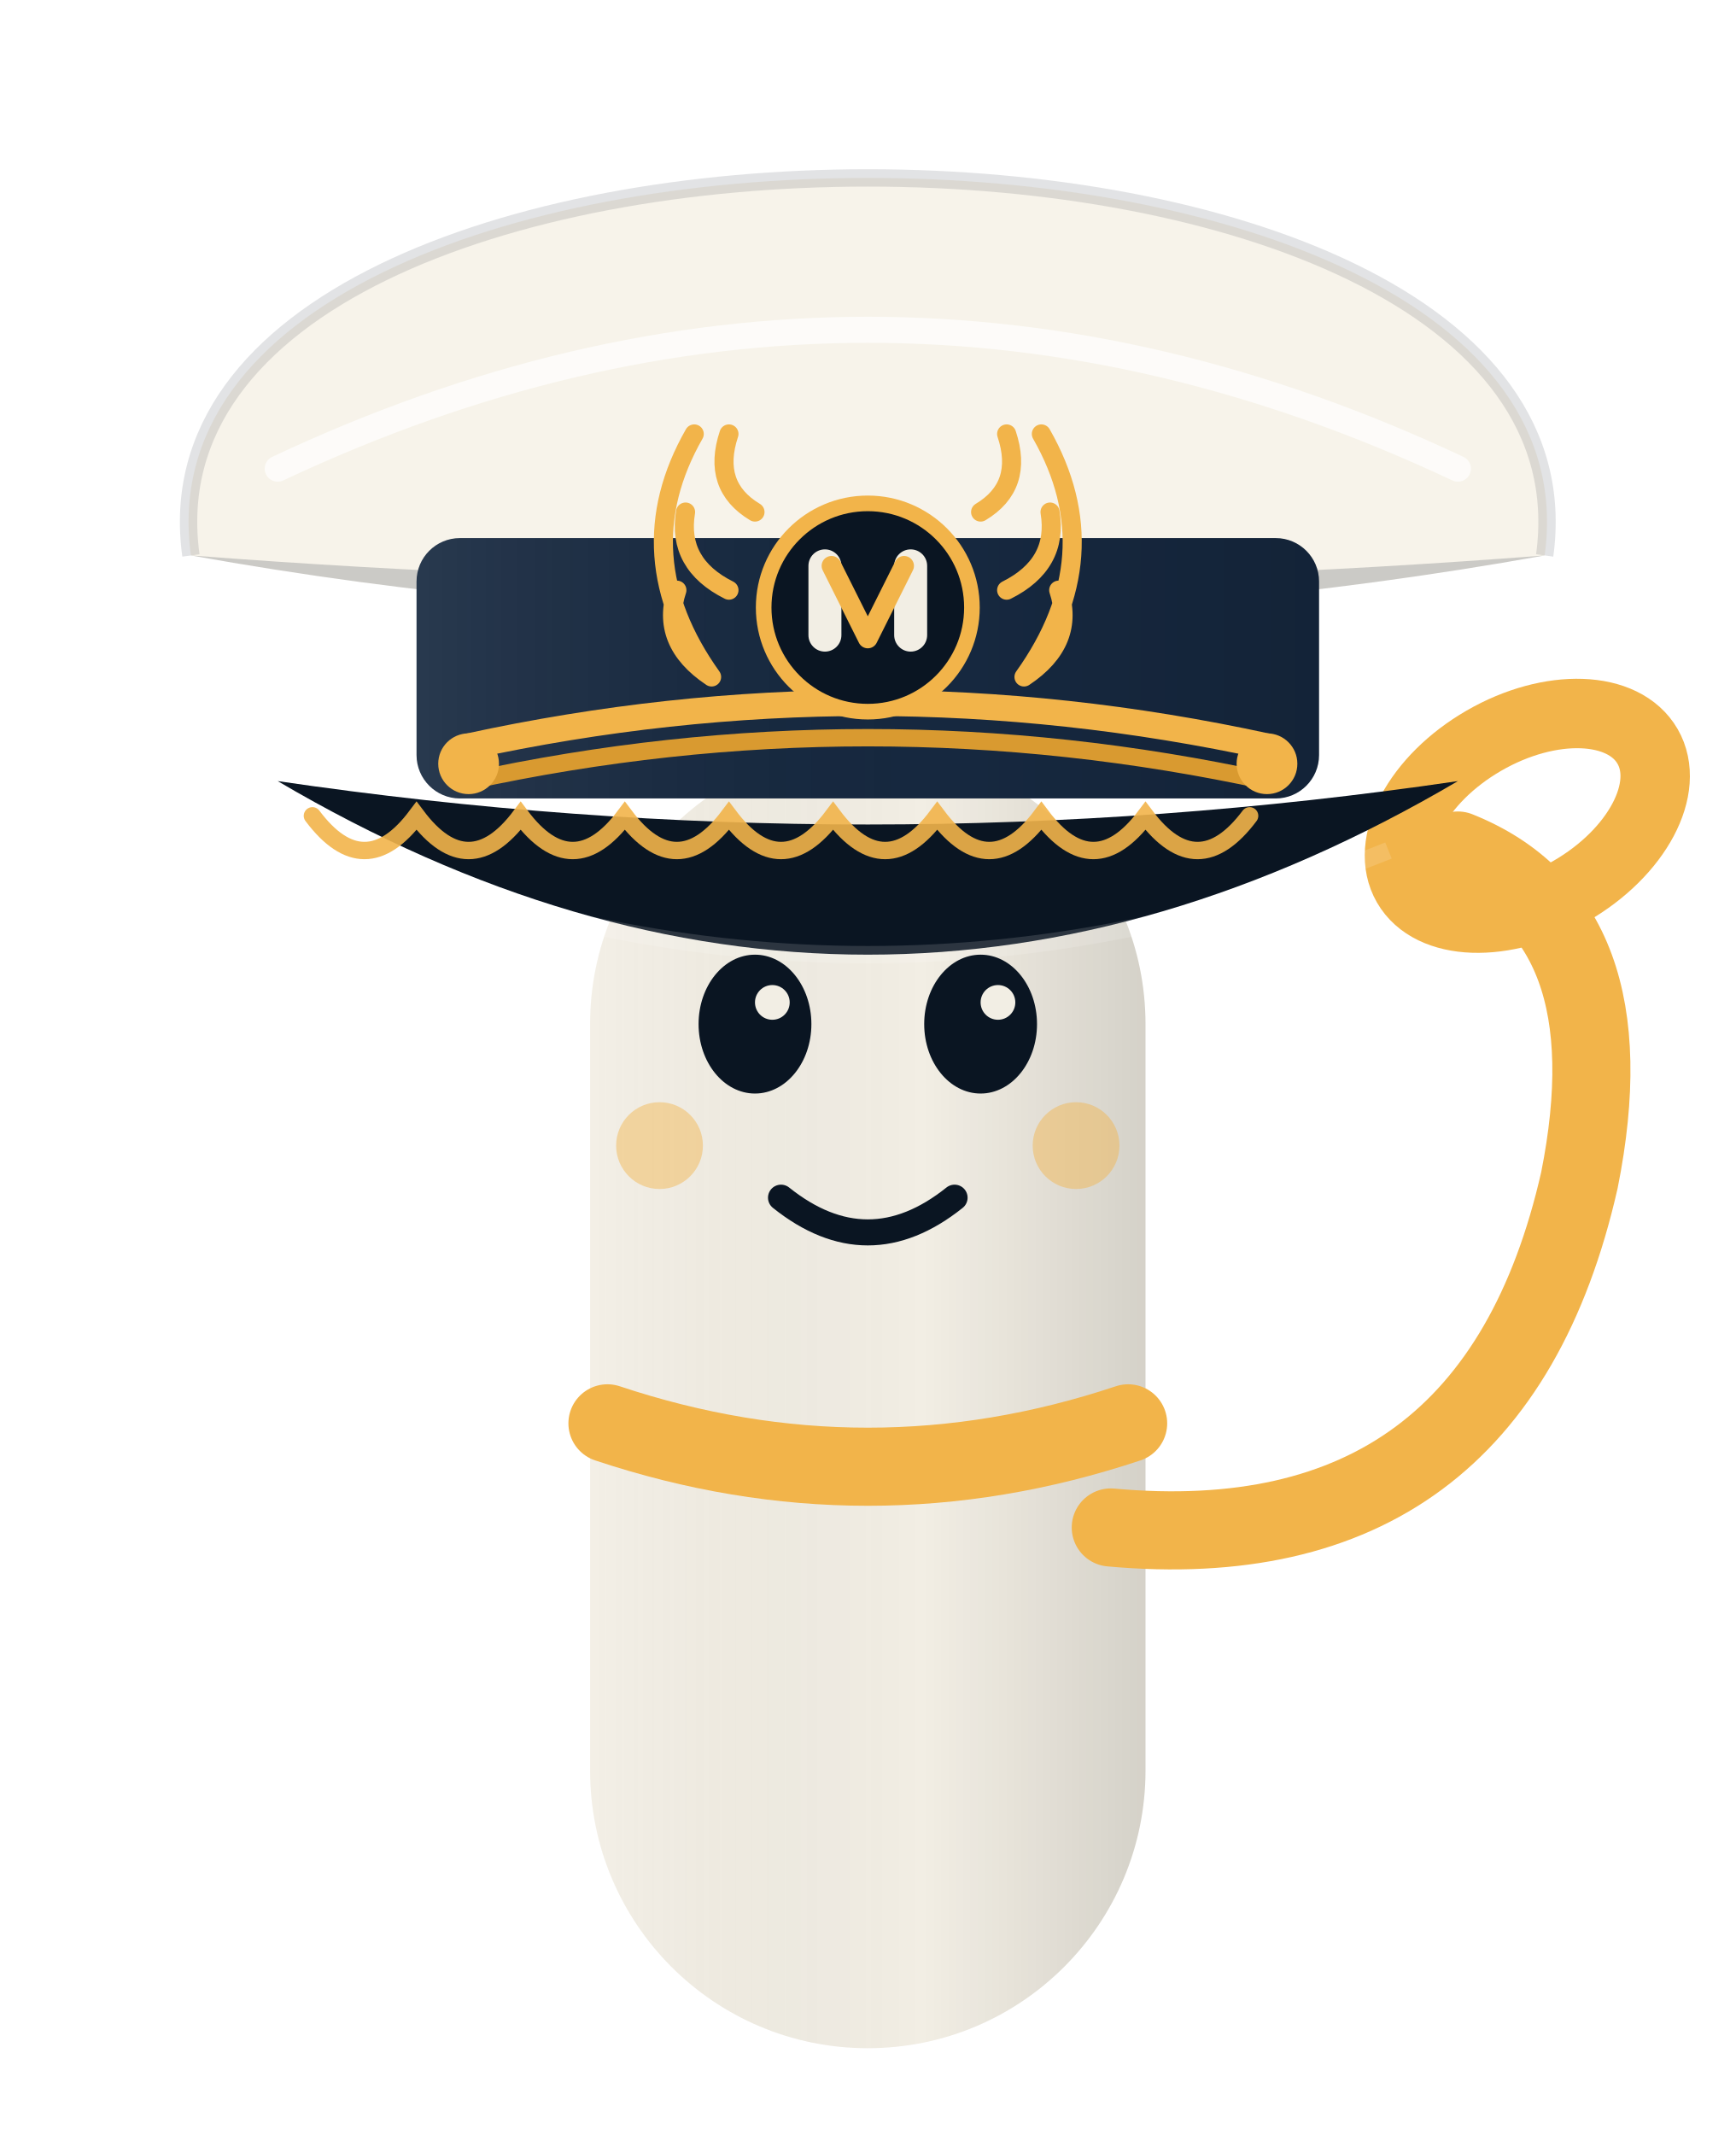
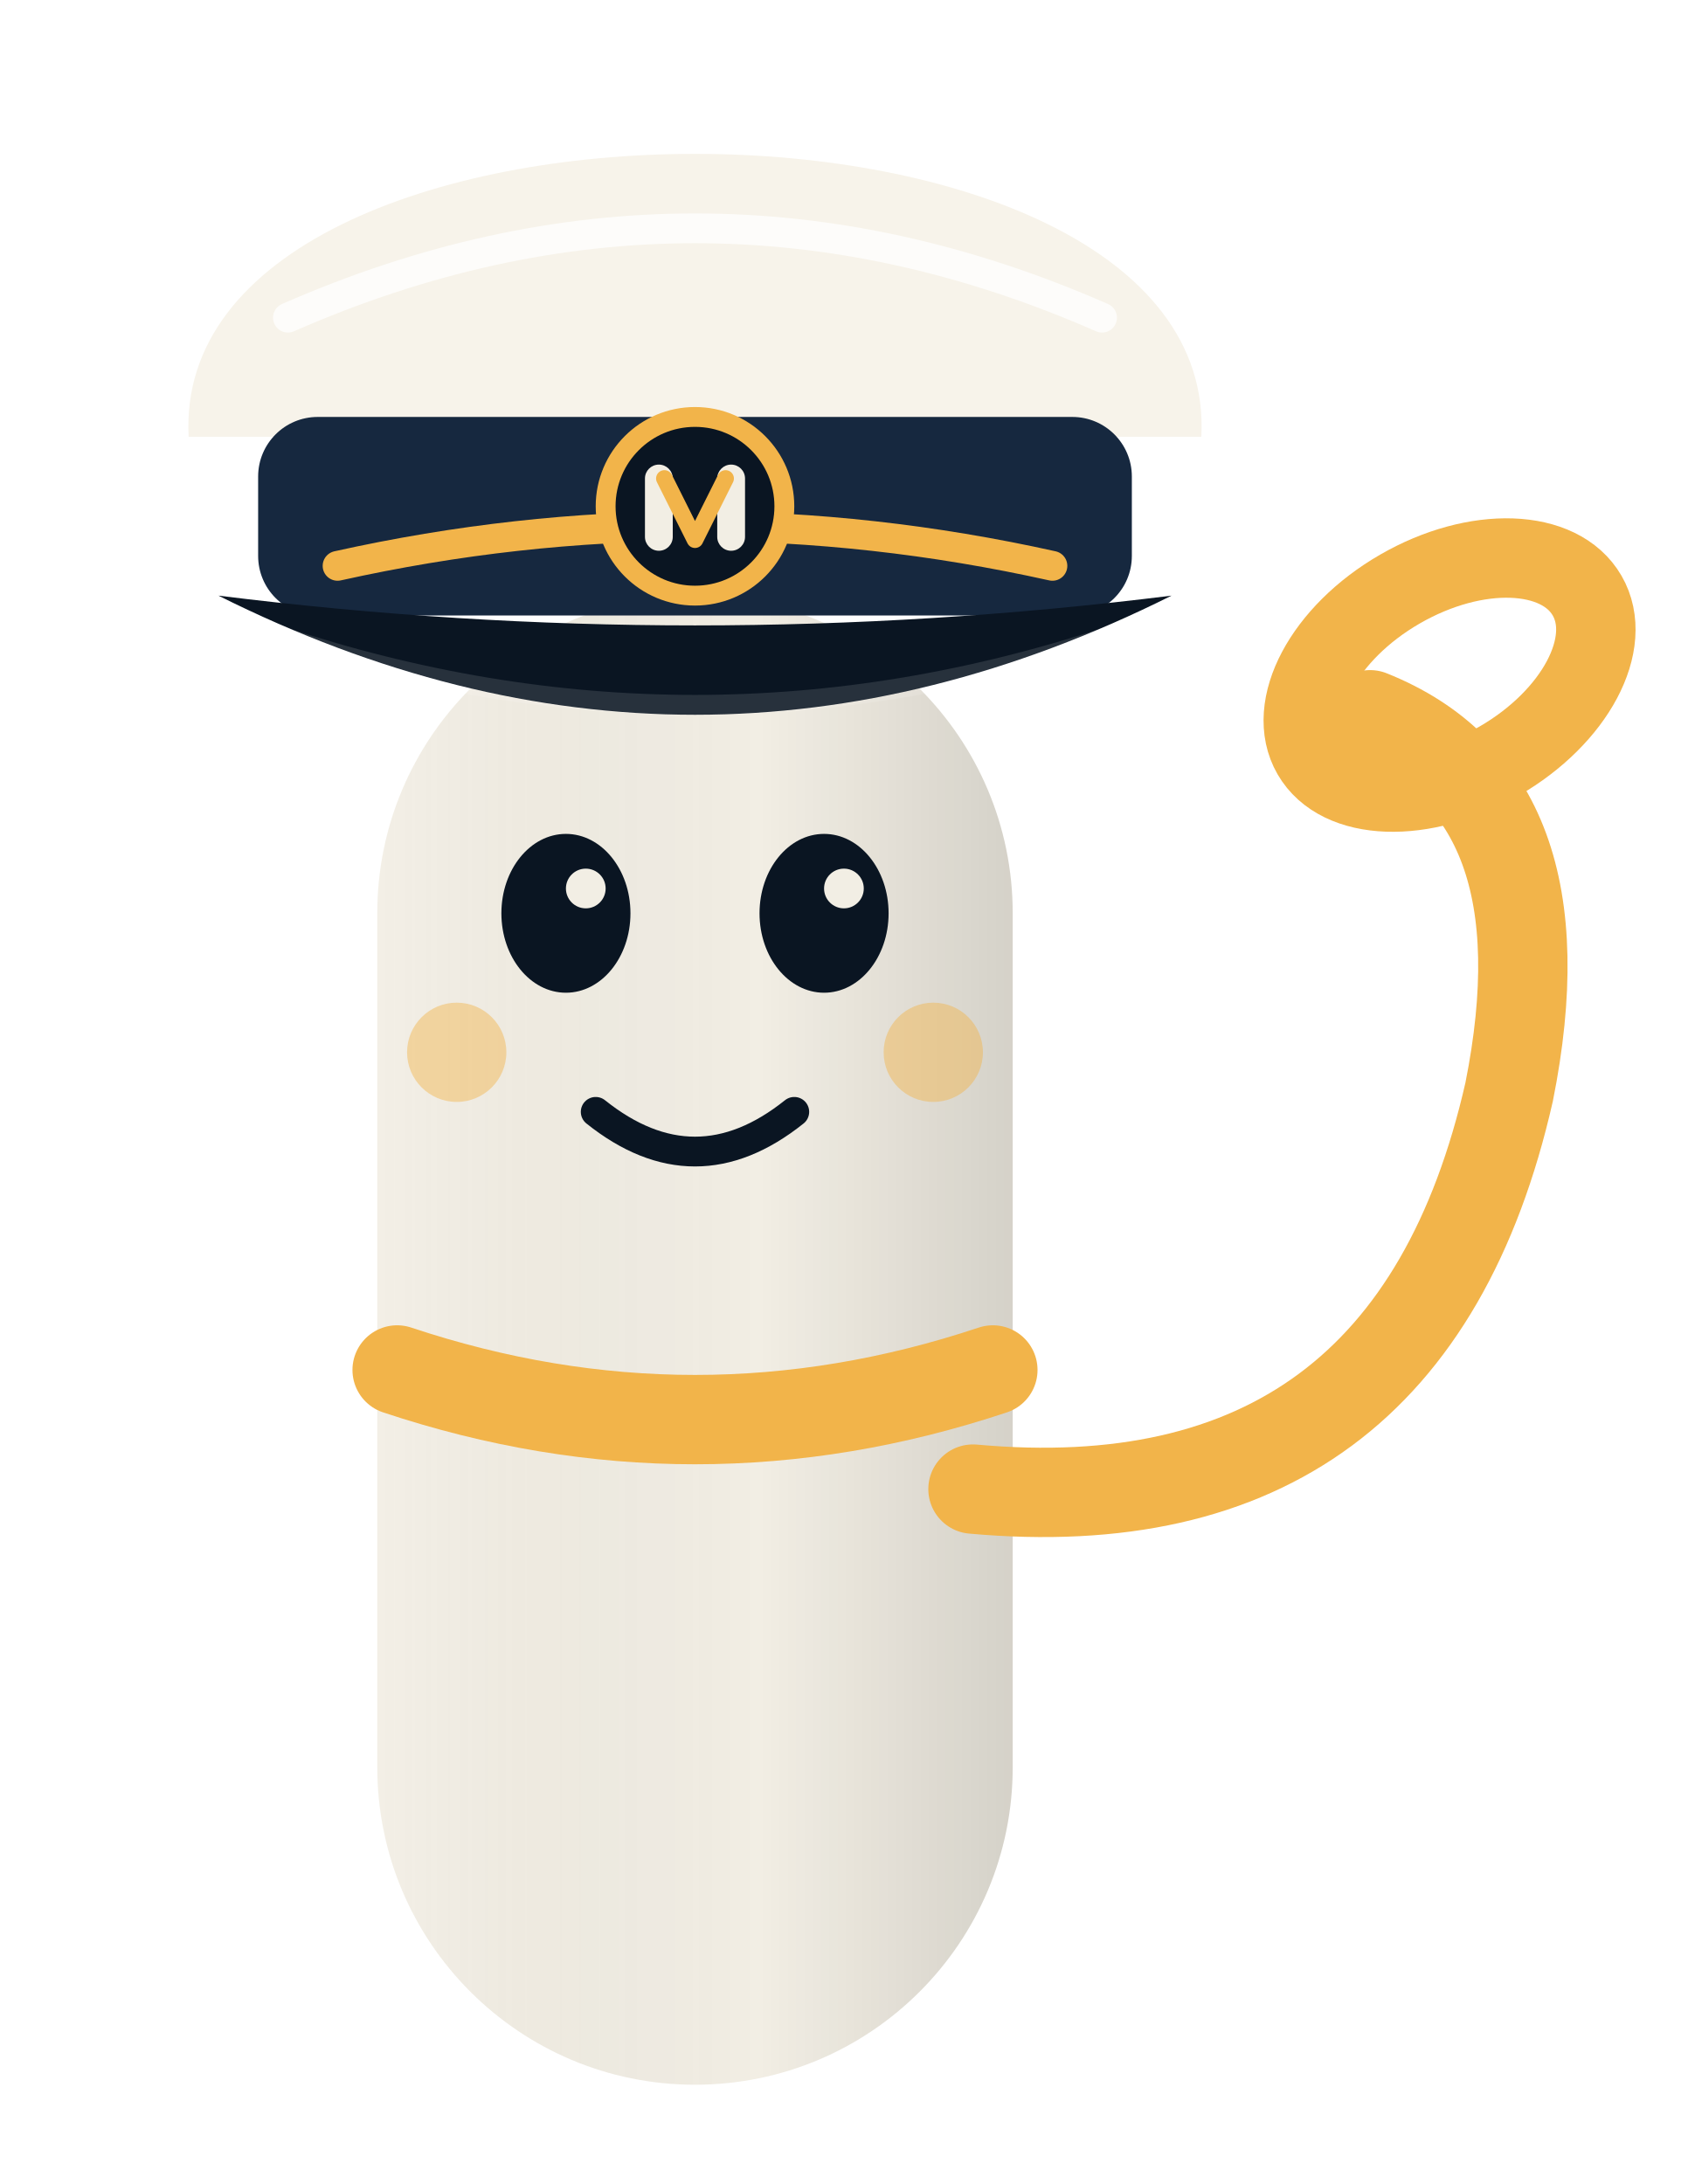
- <svg xmlns="http://www.w3.org/2000/svg" viewBox="-100 -236 200 246">
+ <svg xmlns="http://www.w3.org/2000/svg" viewBox="-70 -210 170 220">
  <defs>
    <linearGradient id="shade" x1="0" y1="0" x2="1" y2="0">
      <stop offset="0" stop-color="rgba(255,255,255,.08)" />
      <stop offset=".6" stop-color="rgba(0,0,0,0)" />
      <stop offset="1" stop-color="rgba(0,0,0,.12)" />
    </linearGradient>
  </defs>
  <g transform="rotate(0)">
    <rect x="-32" y="-150" width="64" height="150" rx="32" fill="#f2eee4" />
    <rect x="-32" y="-150" width="64" height="150" rx="32" fill="url(#shade)" />
    <path d="M28 -60 q 44 4 54 -40 q 6 -30 -14 -38" fill="none" stroke="#f2b44a" stroke-width="9" stroke-linecap="round" />
    <ellipse cx="76" cy="-142" rx="16" ry="10" fill="none" stroke="#f2b44a" stroke-width="8" transform="rotate(-30 76 -142)" />
    <path d="M-30 -72 q 30 10 60 0" fill="none" stroke="#f2b44a" stroke-width="9" stroke-linecap="round" />
    <g id="captain">
-       <path d="M-78 -172 C -86 -230, 86 -230, 78 -172 Q 0 -158 -78 -172 Z" fill="#f7f3ea" />
-       <path d="M-78 -172 C -86 -230, 86 -230, 78 -172" fill="none" stroke="rgba(10,21,34,.12)" stroke-width="2" />
-       <path d="M-68 -182 Q 0 -214 68 -182" fill="none" stroke="rgba(255,255,255,.7)" stroke-width="3" stroke-linecap="round" />
-       <path d="M-78 -172 Q 0 -158 78 -172 Q 0 -166 -78 -172 Z" fill="rgba(10,21,34,.18)" />
-       <rect x="-52" y="-174" width="104" height="30" rx="5" fill="#16283f" />
-       <rect x="-52" y="-174" width="104" height="30" rx="5" fill="url(#shade)" />
-       <path d="M-46 -150 Q 0 -160 46 -150" fill="none" stroke="#f2b44a" stroke-width="3" stroke-linecap="round" />
-       <path d="M-46 -146 Q 0 -156 46 -146" fill="none" stroke="#d99a30" stroke-width="2" stroke-linecap="round" />
-       <circle cx="-46" cy="-148" r="3.5" fill="#f2b44a" />
-       <circle cx="46" cy="-148" r="3.5" fill="#f2b44a" />
-       <path d="M-68 -146 Q 0 -106 68 -146 Q 0 -136 -68 -146 Z" fill="#0a1522" />
-       <path d="M-60 -138 Q 0 -114 60 -138" fill="none" stroke="rgba(255,255,255,.14)" stroke-width="2" />
-       <path d="M-64 -142 q 6 8 12 0 q 6 8 12 0 q 6 8 12 0 q 6 8 12 0 q 6 8 12 0 q 6 8 12 0 q 6 8 12 0 q 6 8 12 0 q 6 8 12 0" fill="none" stroke="#f2b44a" stroke-width="2" stroke-linecap="round" opacity=".9" />
-       <g transform="translate(0,-166)">
-         <path d="M-18 8 q -10 -14 -2 -28 M-18 8 q -6 -4 -4 -10 M-16 -2 q -6 -3 -5 -9 M-13 -11 q -5 -3 -3 -9 M18 8 q 10 -14 2 -28 M18 8 q 6 -4 4 -10 M16 -2 q 6 -3 5 -9 M13 -11 q 5 -3 3 -9" fill="none" stroke="#f2b44a" stroke-width="2.2" stroke-linecap="round" />
-         <circle r="12" fill="#0a1522" stroke="#f2b44a" stroke-width="1.8" />
-         <g transform="translate(0,-1) scale(.19)">
-           <rect x="-36" y="-30" width="20" height="62" rx="10" fill="#f2eee4" />
-           <rect x="16" y="-30" width="20" height="62" rx="10" fill="#f2eee4" />
-           <path d="M-22 -20 L 0 24 L 22 -20" stroke="#f2b44a" stroke-width="12" fill="none" stroke-linecap="round" stroke-linejoin="round" />
-         </g>
+       <path d="M-51 -166 C -53 -204, 53 -204, 51 -166 Z" fill="#f7f3ea" />
+       <path d="M-41 -178 Q 0 -196 41 -178" fill="none" stroke="rgba(255,255,255,.75)" stroke-width="3" stroke-linecap="round" />
+       <rect x="-44" y="-168" width="88" height="20" rx="6" fill="#16283f" />
+       <path d="M-36 -153 Q 0 -161 36 -153" fill="none" stroke="#f2b44a" stroke-width="3" stroke-linecap="round" />
+       <circle cx="0" cy="-159" r="9" fill="#0a1522" stroke="#f2b44a" stroke-width="2" />
+       <g transform="translate(0,-159) scale(.14)">
+         <rect x="-36" y="-30" width="20" height="62" rx="10" fill="#f2eee4" />
+         <rect x="16" y="-30" width="20" height="62" rx="10" fill="#f2eee4" />
+         <path d="M-22 -20 L 0 24 L 22 -20" stroke="#f2b44a" stroke-width="12" fill="none" stroke-linecap="round" stroke-linejoin="round" />
      </g>
+       <path d="M-48 -150 Q 0 -126 48 -150 Q 0 -144 -48 -150 Z" fill="#0a1522" />
+       <path d="M-42 -146 Q 0 -132 42 -146" fill="none" stroke="rgba(255,255,255,.12)" stroke-width="2" />
    </g>
    <ellipse cx="-13" cy="-118" rx="6.5" ry="8" fill="#0a1522" />
    <circle cx="-11" cy="-120.5" r="2" fill="#f2eee4" />
    <ellipse cx="13" cy="-118" rx="6.5" ry="8" fill="#0a1522" />
    <circle cx="15" cy="-120.5" r="2" fill="#f2eee4" />
    <path d="M-10 -98 q 10 8 20 0" stroke="#0a1522" stroke-width="3" fill="none" stroke-linecap="round" stroke-linejoin="round" />
    <circle cx="-24" cy="-104" r="5" fill="rgba(242,180,74,.45)" />
    <circle cx="24" cy="-104" r="5" fill="rgba(242,180,74,.45)" />
  </g>
</svg>
